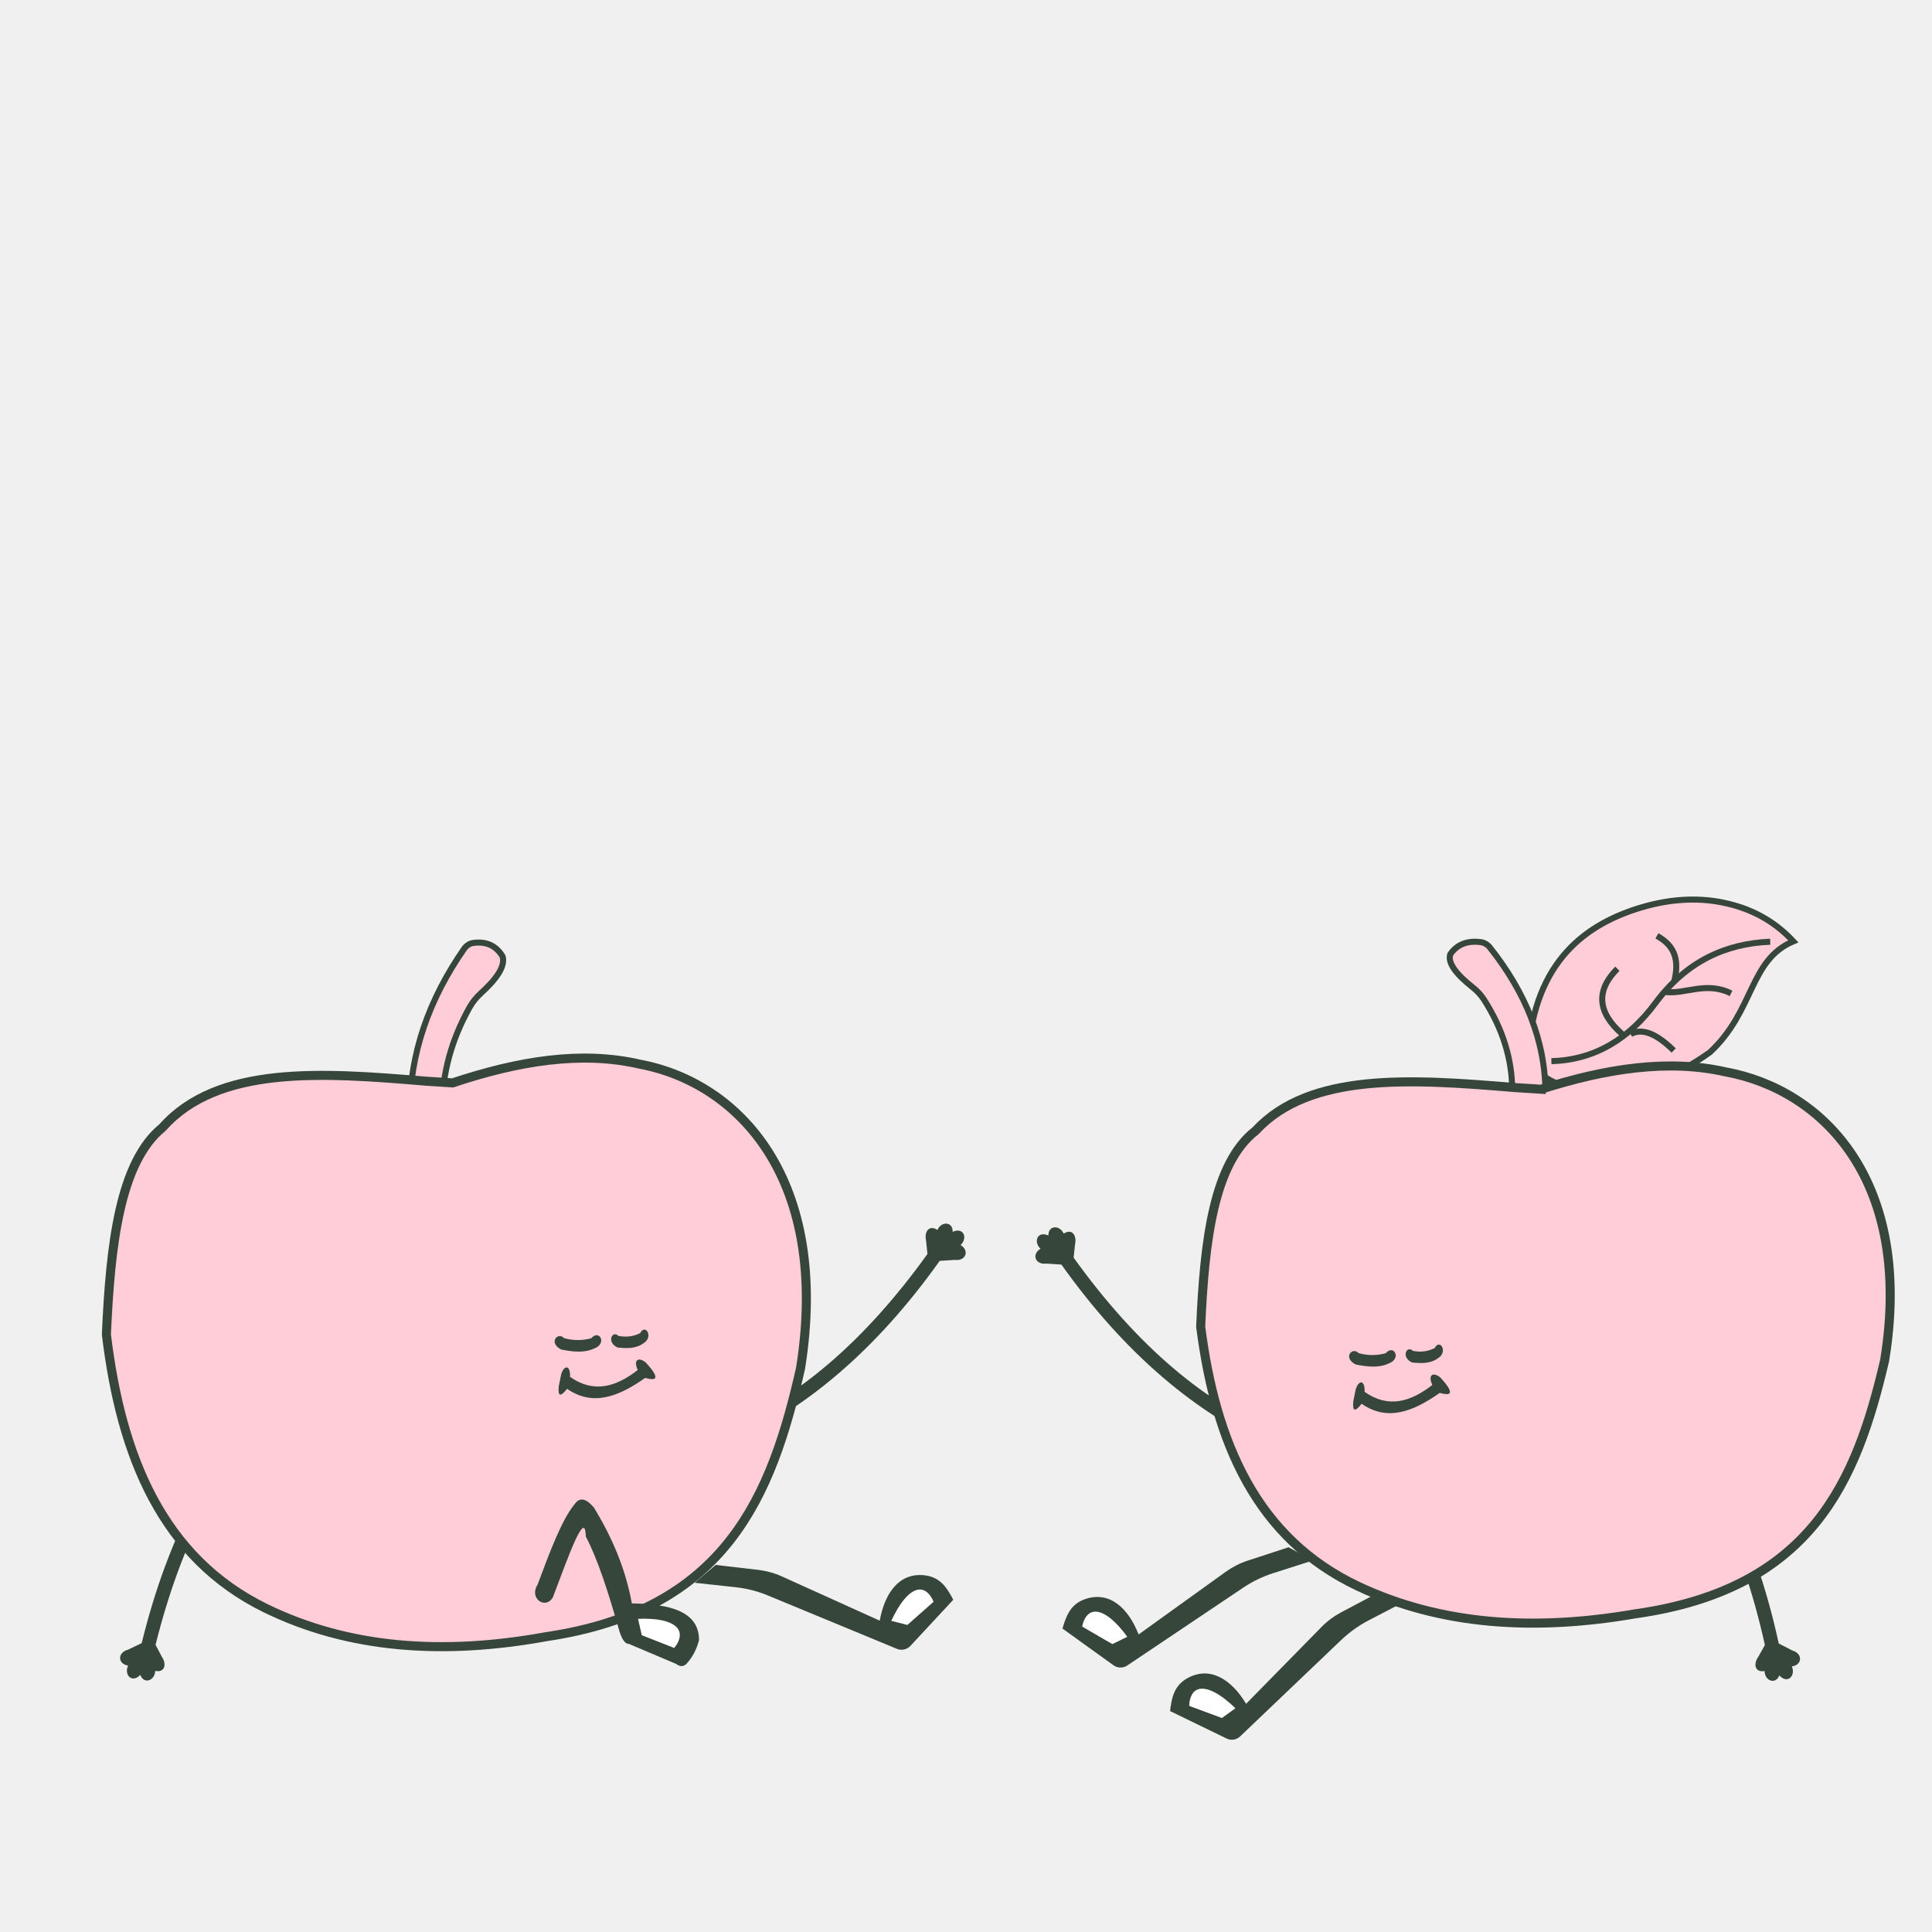
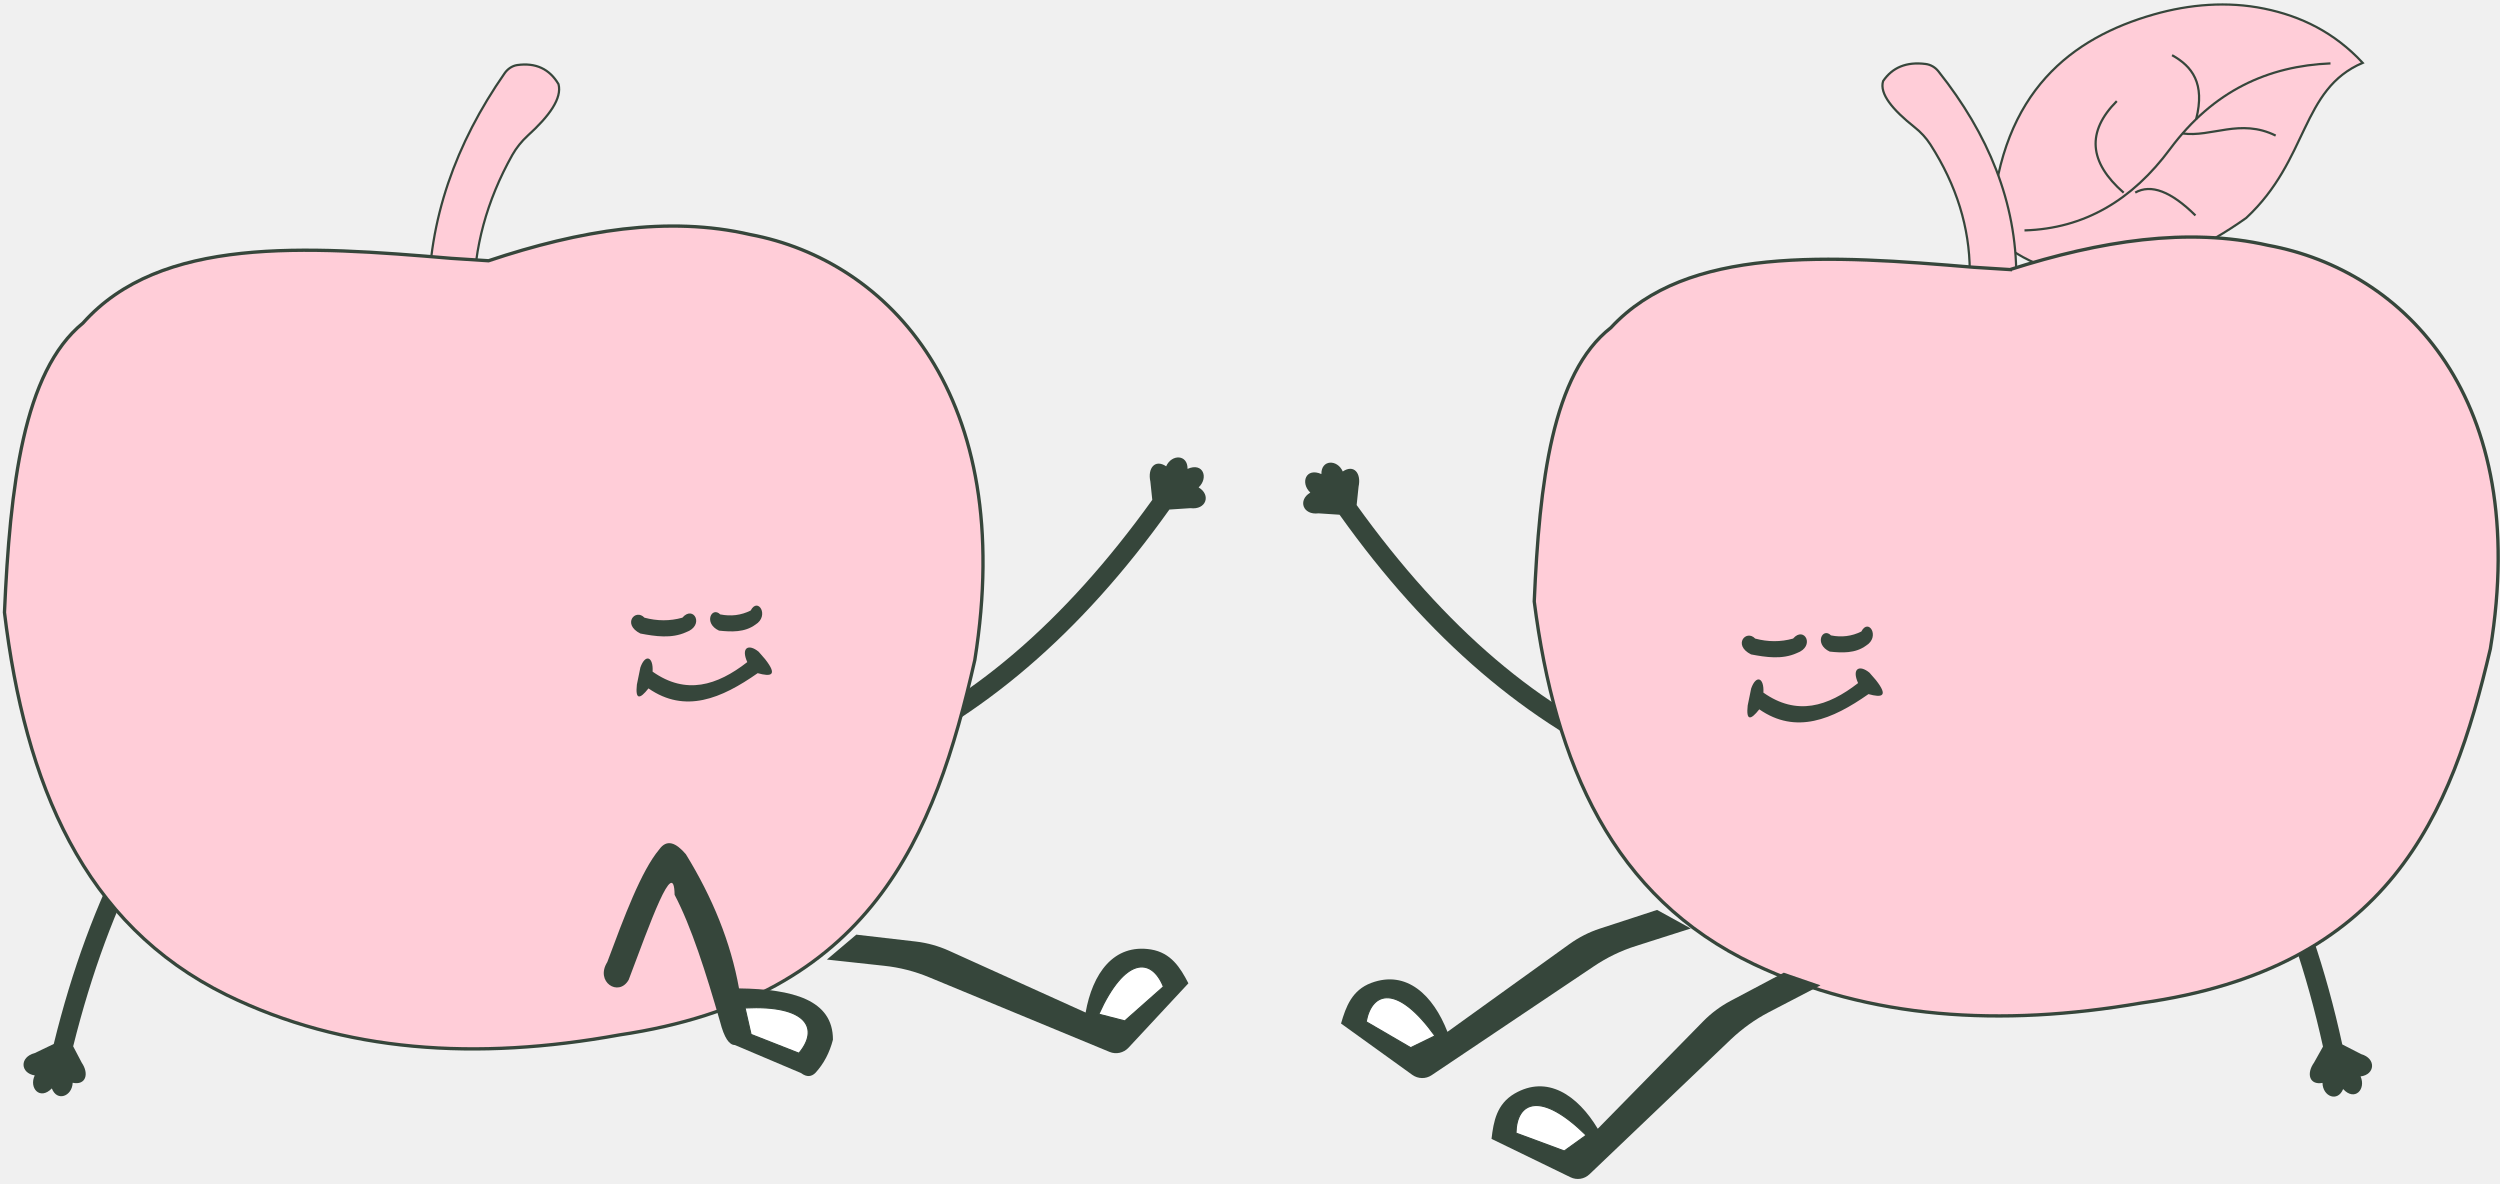
- <svg xmlns="http://www.w3.org/2000/svg" width="160" height="160" viewBox="0 0 160 160" fill="none">
-   <path d="M136.992 115.004C136.343 114.157 135.423 115.064 136.088 115.9C140.873 120.675 144.218 127.477 146.161 136.235L145.63 137.185C145.165 137.835 145.354 138.529 146.134 138.387C146.145 139.19 147.032 139.551 147.357 138.753C148.044 139.502 148.726 138.77 148.391 138.005C149.257 137.895 149.327 136.939 148.423 136.683L147.308 136.109C145.376 127.226 141.896 120.238 136.992 114.993V115.004Z" fill="#36463B" />
-   <path d="M22.592 115.233C23.263 114.403 24.162 115.332 23.474 116.157C18.565 120.806 15.053 127.521 12.882 136.218L13.391 137.185C13.84 137.846 13.635 138.54 12.855 138.376C12.823 139.179 11.924 139.518 11.621 138.709C10.918 139.436 10.252 138.688 10.609 137.939C9.749 137.808 9.7 136.852 10.609 136.617L11.735 136.076C13.894 127.247 17.553 120.353 22.592 115.239V115.233Z" fill="#36463B" />
-   <path d="M105.66 119.992C106.586 120.511 107.078 119.309 106.136 118.806C99.869 116.331 94.132 111.42 88.914 104.153L89.028 103.066C89.201 102.279 88.757 101.717 88.092 102.165C87.767 101.433 86.809 101.454 86.825 102.318C85.9 101.908 85.564 102.848 86.17 103.416C85.418 103.864 85.727 104.765 86.657 104.645L87.902 104.727C93.158 112.113 99.095 117.14 105.655 119.997L105.66 119.992Z" fill="#36463B" />
-   <path d="M60.062 119.686C59.136 120.205 58.644 119.003 59.585 118.5C65.853 116.025 71.59 111.114 76.808 103.848L76.694 102.76C76.521 101.974 76.964 101.411 77.63 101.859C77.955 101.127 78.913 101.149 78.897 102.012C79.822 101.602 80.158 102.542 79.552 103.11C80.304 103.558 79.995 104.46 79.064 104.339L77.82 104.421C72.564 111.808 66.627 116.834 60.067 119.691L60.062 119.686Z" fill="#36463B" />
-   <path d="M33.924 92.205L36.614 91.768C36.63 88.933 37.361 86.146 38.898 83.409C39.136 82.988 39.45 82.6 39.807 82.273C41.09 81.109 41.847 80.06 41.631 79.224C41.101 78.323 40.283 77.935 39.174 78.093C38.876 78.137 38.611 78.328 38.438 78.574C35.542 82.737 33.913 87.244 33.929 92.2L33.924 92.205Z" fill="#FFCDD8" stroke="#36463B" stroke-width="0.5" stroke-miterlimit="10" />
-   <path d="M126.551 87.239C127.114 79.634 131.297 76.47 136.141 75.088C138.263 74.482 140.509 74.302 142.674 74.744C144.839 75.186 146.82 76.137 148.514 77.957C144.839 79.513 145.326 83.688 141.608 87.146C136.661 90.659 131.546 91.675 127.644 89.009" fill="#FFCDD8" />
-   <path d="M126.551 87.239C127.114 79.634 131.297 76.47 136.141 75.088C138.263 74.482 140.509 74.302 142.674 74.744C144.839 75.186 146.82 76.137 148.514 77.957C144.839 79.513 145.326 83.688 141.608 87.146C136.661 90.659 131.546 91.675 127.644 89.009" stroke="#36463B" stroke-width="0.5" stroke-miterlimit="10" />
-   <path d="M127.991 90.659L125.237 90.271C125.22 87.736 124.473 85.239 122.898 82.786C122.655 82.409 122.336 82.059 121.968 81.77C120.652 80.727 119.878 79.787 120.1 79.038C120.647 78.23 121.48 77.88 122.617 78.022C122.925 78.06 123.196 78.23 123.375 78.454C126.335 82.18 128.008 86.217 127.991 90.659Z" fill="#FFCDD8" stroke="#36463B" stroke-width="0.5" stroke-miterlimit="10" />
-   <path d="M146.604 77.989C142.919 78.142 139.677 79.601 137.106 83.054C134.86 86.086 132.024 87.78 128.479 87.883" stroke="#36463B" stroke-width="0.5" stroke-miterlimit="10" />
-   <path d="M138.606 86.999C137.161 85.567 135.97 85.119 135.039 85.644" stroke="#36463B" stroke-width="0.5" stroke-miterlimit="10" />
-   <path d="M137.219 77.503C138.404 78.165 139.189 79.164 138.648 81.29" stroke="#36463B" stroke-width="0.5" stroke-miterlimit="10" />
-   <path d="M143.357 82.267C141.257 81.229 139.547 82.388 137.842 82.142" stroke="#36463B" stroke-width="0.5" stroke-miterlimit="10" />
-   <path d="M127.639 90.206L125.469 90.069C116.928 89.353 108.485 88.769 103.977 93.648C100.496 96.363 99.744 102.81 99.436 109.868C100.664 119.489 104.074 127.389 112.458 131.361C119.299 134.59 127.028 135.098 135.384 133.656C150.095 131.602 153.765 122.565 156.076 112.671C158.506 97.838 150.983 90.249 142.908 88.769C138.134 87.687 132.976 88.501 127.639 90.2V90.206Z" fill="#FFCDD8" stroke="#36463B" stroke-width="0.75" stroke-miterlimit="10" />
-   <path d="M37.485 89.681L35.282 89.539C26.617 88.802 18.049 88.212 13.46 93.374C9.92 96.254 9.141 103.061 8.811 110.513C10.034 120.669 13.476 129.001 21.973 133.175C28.912 136.568 36.755 137.087 45.241 135.541C60.179 133.334 63.925 123.784 66.295 113.332C68.801 97.669 61.181 89.67 52.986 88.13C48.142 87.004 42.903 87.873 37.485 89.681Z" fill="#FFCDD8" stroke="#36463B" stroke-width="0.75" stroke-miterlimit="10" />
-   <path d="M133.945 80.224C132.148 82.027 132.278 83.835 134.351 85.649" stroke="#36463B" stroke-width="0.5" stroke-miterlimit="10" />
-   <path d="M47.207 114.026C47.261 113.124 46.774 112.95 46.481 113.78L46.276 114.791C46.178 115.698 46.444 115.676 46.963 115.015C49.133 116.523 51.282 115.621 53.431 114.113C54.237 114.337 54.627 114.244 53.875 113.288L53.485 112.84C52.89 112.354 52.424 112.595 52.814 113.458C51.022 114.851 49.177 115.419 47.201 114.02L47.207 114.026Z" fill="#36463B" />
-   <path d="M46.725 110.824C46.189 110.256 45.377 111.207 46.481 111.764C47.369 111.933 48.327 112.075 49.188 111.687C50.319 111.283 49.632 110.054 48.971 110.824C48.23 111.032 47.477 111.026 46.725 110.824Z" fill="#36463B" />
-   <path d="M51.217 110.638C50.719 110.125 50.189 111.152 51.142 111.595C51.872 111.671 52.657 111.709 53.296 111.239C54.151 110.72 53.447 109.573 53.014 110.404C52.446 110.688 51.845 110.759 51.217 110.633V110.638Z" fill="#36463B" />
-   <path d="M45.782 132.29C45.187 133.317 43.785 132.394 44.521 131.23C45.528 128.526 46.535 125.827 47.601 124.554C48.05 123.926 48.586 124.15 49.176 124.838C50.751 127.4 51.833 130.045 52.326 132.787C55.508 132.831 57.895 133.459 57.89 135.825C57.695 136.584 57.354 137.251 56.84 137.802C56.618 138.01 56.347 138.065 56.001 137.802L52.082 136.142C51.747 136.142 51.449 135.721 51.205 134.765C50.367 131.847 49.501 129.121 48.51 127.242C48.478 124.882 47.059 128.925 45.782 132.295V132.29Z" fill="#36463B" />
-   <path d="M52.684 133.945L53.041 135.513L55.877 136.628C57.089 135.191 56.402 133.759 52.684 133.945Z" fill="white" stroke="#36463B" stroke-width="0.25" stroke-miterlimit="10" />
-   <path d="M57.529 131.077L60.933 131.449C61.848 131.547 62.746 131.776 63.596 132.132L74.28 136.551C74.664 136.71 75.108 136.612 75.395 136.306L78.945 132.487C78.464 131.552 77.917 130.678 76.727 130.482C74.507 130.127 73.263 131.919 72.857 134.219L64.754 130.553C64.137 130.274 63.482 130.094 62.811 130.012L59.272 129.602L57.523 131.083L57.529 131.077Z" fill="#36463B" />
-   <path d="M73.635 134.311L75.177 134.71L77.467 132.683C76.763 130.935 75.188 130.891 73.635 134.311Z" fill="white" stroke="#36463B" stroke-width="0.25" stroke-miterlimit="10" />
-   <path d="M116.381 132.612L113.334 134.197C112.517 134.623 111.765 135.164 111.094 135.797L102.704 143.801C102.401 144.091 101.952 144.162 101.579 143.976L96.902 141.703C97.021 140.654 97.216 139.644 98.255 139.026C100.198 137.89 102.001 139.108 103.197 141.102L109.443 134.738C109.919 134.251 110.466 133.847 111.061 133.53L114.216 131.858L116.376 132.601L116.381 132.612Z" fill="#36463B" />
-   <path d="M102.51 141.485L101.211 142.419L98.353 141.359C98.386 139.474 99.842 138.857 102.51 141.485Z" fill="white" stroke="#36463B" stroke-width="0.25" stroke-miterlimit="10" />
-   <path d="M108.718 129.236L105.449 130.279C104.572 130.558 103.738 130.962 102.97 131.476L93.357 137.928C93.011 138.163 92.556 138.152 92.215 137.912L87.988 134.869C88.281 133.858 88.643 132.891 89.774 132.465C91.88 131.678 93.449 133.191 94.294 135.36L101.525 130.159C102.077 129.766 102.683 129.454 103.321 129.247L106.715 128.138L108.718 129.241V129.236Z" fill="#36463B" />
-   <path d="M93.547 135.601L92.112 136.3L89.477 134.765C89.823 132.913 91.36 132.558 93.552 135.601H93.547Z" fill="white" stroke="#36463B" stroke-width="0.25" stroke-miterlimit="10" />
-   <path d="M113.009 115.266C113.064 114.365 112.576 114.19 112.284 115.02L112.078 116.031C111.981 116.938 112.246 116.916 112.766 116.255C114.936 117.763 117.085 116.861 119.234 115.354C120.04 115.578 120.43 115.485 119.677 114.529L119.288 114.081C118.692 113.594 118.227 113.835 118.617 114.698C116.825 116.091 114.98 116.659 113.004 115.261L113.009 115.266Z" fill="#36463B" />
-   <path d="M112.522 112.064C111.986 111.496 111.174 112.447 112.278 113.004C113.166 113.174 114.124 113.316 114.985 112.928C116.116 112.523 115.428 111.294 114.768 112.064C114.027 112.272 113.274 112.267 112.522 112.064Z" fill="#36463B" />
-   <path d="M117.014 111.879C116.516 111.365 115.986 112.392 116.938 112.835C117.669 112.911 118.454 112.95 119.093 112.48C119.948 111.961 119.244 110.813 118.811 111.644C118.243 111.928 117.642 111.999 117.014 111.873V111.879Z" fill="#36463B" />
+ <svg xmlns="http://www.w3.org/2000/svg" id="Layer_1" data-name="Layer 1" viewBox="0 0 560 265">
+   <defs>
+     <style>
+       .cls-1, .cls-2, .cls-3 {
+         fill: #ffcdd8;
+       }
+ 
+       .cls-2, .cls-3, .cls-4, .cls-5 {
+         stroke: #36463b;
+         stroke-miterlimit: 10;
+       }
+ 
+       .cls-2, .cls-4 {
+         stroke-width: .5px;
+       }
+ 
+       .cls-3 {
+         stroke-width: .75px;
+       }
+ 
+       .cls-4 {
+         fill: none;
+       }
+ 
+       .cls-5 {
+         fill: #fff;
+         stroke-width: .25px;
+       }
+ 
+       .cls-6 {
+         fill: #36463b;
+       }
+     </style>
+   </defs>
+   <path class="cls-6" d="M485.68,154.16c-2.46-3.2-5.93.23-3.42,3.39,18.09,18.05,30.74,43.77,38.09,76.89l-2.01,3.59c-1.76,2.46-1.04,5.08,1.9,4.54.04,3.04,3.4,4.4,4.62,1.38,2.6,2.83,5.18.06,3.91-2.83,3.28-.41,3.54-4.03.12-5l-4.22-2.17c-7.31-33.59-20.46-60.01-39.01-79.85v.04Z" />
+   <path class="cls-6" d="M53.1,155.03c2.54-3.14,5.93.37,3.34,3.49-18.56,17.58-31.84,42.97-40.05,75.86l1.92,3.66c1.7,2.5.92,5.12-2.03,4.5-.12,3.04-3.52,4.32-4.67,1.26-2.66,2.75-5.18-.08-3.83-2.91-3.25-.5-3.44-4.11,0-5l4.26-2.04c8.17-33.38,22-59.46,41.05-78.79v-.02Z" />
+   <path class="cls-6" d="M367.21,173.02c3.5,1.96,5.36-2.58,1.8-4.48-23.7-9.36-45.39-27.93-65.12-55.41l.43-4.11c.65-2.98-1.02-5.1-3.54-3.41-1.23-2.77-4.85-2.68-4.79.58-3.5-1.55-4.77,2-2.48,4.15-2.85,1.69-1.68,5.1,1.84,4.65l4.71.31c19.87,27.93,42.32,46.94,67.13,57.74l.02-.02Z" />
+   <path class="cls-6" d="M194.79,171.86c-3.5,1.96-5.36-2.58-1.8-4.48,23.7-9.36,45.39-27.93,65.12-55.41l-.43-4.11c-.65-2.97,1.02-5.1,3.54-3.41,1.23-2.77,4.85-2.69,4.79.58,3.5-1.55,4.77,2,2.48,4.15,2.85,1.69,1.68,5.1-1.84,4.65l-4.71.31c-19.87,27.93-42.32,46.94-67.13,57.74l-.02-.02Z" />
+   <path class="cls-2" d="M95.96,67.95l10.17-1.65c.06-10.72,2.83-21.26,8.64-31.61.9-1.59,2.09-3.06,3.44-4.3,4.85-4.4,7.71-8.37,6.9-11.53-2.01-3.41-5.1-4.88-9.29-4.28-1.12.17-2.13.89-2.78,1.82-10.95,15.74-17.11,32.78-17.05,51.52l-.02.02Z" />
+   <path class="cls-1" d="M446.2,49.17c2.13-28.76,17.95-40.72,36.27-45.94,8.02-2.29,16.51-2.97,24.7-1.3,8.19,1.67,15.68,5.27,22.08,12.15-13.9,5.89-12.05,21.67-26.11,34.75-18.71,13.28-38.05,17.13-52.8,7.04" />
+   <path class="cls-4" d="M446.2,49.17c2.13-28.76,17.95-40.72,36.27-45.94,8.02-2.29,16.51-2.97,24.7-1.3,8.19,1.67,15.68,5.27,22.08,12.15-13.9,5.89-12.05,21.67-26.11,34.75-18.71,13.28-38.05,17.13-52.8,7.04" />
+   <path class="cls-2" d="M451.65,62.11l-10.42-1.47c-.06-9.59-2.89-19.03-8.84-28.3-.92-1.43-2.13-2.75-3.52-3.84-4.97-3.95-7.9-7.5-7.06-10.33,2.07-3.06,5.22-4.38,9.52-3.84,1.17.14,2.19.78,2.86,1.63,11.2,14.09,17.52,29.36,17.46,46.15Z" />
+   <path class="cls-4" d="M522.03,14.2c-13.94.58-26.2,6.09-35.92,19.15-8.49,11.47-19.22,17.87-32.62,18.26" />
+   <path class="cls-4" d="M491.78,48.26c-5.47-5.41-9.97-7.11-13.49-5.12" />
+   <path class="cls-4" d="M486.54,12.36c4.48,2.5,7.45,6.28,5.4,14.32" />
+   <path class="cls-4" d="M509.75,30.37c-7.94-3.93-14.41.45-20.86-.48" />
+   <path class="cls-3" d="M450.32,60.39l-8.21-.52c-32.3-2.71-64.22-4.92-81.27,13.53-13.16,10.27-16,34.64-17.17,61.33,4.64,36.38,17.54,66.25,49.24,81.27,25.87,12.21,55.09,14.13,86.69,8.68,55.63-7.77,69.5-41.94,78.24-79.35,9.19-56.09-19.26-84.78-49.79-90.38-18.05-4.09-37.55-1.01-57.73,5.41v.02Z" />
+   <path class="cls-3" d="M109.43,58.41l-8.33-.54c-32.77-2.79-65.16-5.02-82.52,14.5C5.2,83.26,2.25,109,1,137.18c4.63,38.4,17.64,69.91,49.77,85.69,26.24,12.83,55.89,14.79,87.98,8.95,56.49-8.35,70.65-44.46,79.61-83.98,9.48-59.23-19.34-89.47-50.32-95.3-18.32-4.26-38.13-.97-58.61,5.87Z" />
+   <path class="cls-4" d="M474.16,22.65c-6.79,6.82-6.3,13.66,1.54,20.51" />
+   <path class="cls-6" d="M146.18,150.46c.21-3.41-1.64-4.07-2.74-.93l-.78,3.82c-.37,3.43.64,3.35,2.6.85,8.21,5.7,16.33,2.29,24.46-3.41,3.05.85,4.52.5,1.68-3.12l-1.47-1.69c-2.25-1.84-4.01-.93-2.54,2.33-6.77,5.27-13.75,7.42-21.22,2.13l.02.02Z" />
+   <path class="cls-6" d="M144.36,138.36c-2.03-2.15-5.09,1.45-.92,3.55,3.36.64,6.98,1.18,10.23-.29,4.28-1.53,1.68-6.18-.82-3.26-2.8.79-5.65.76-8.49,0Z" />
+   <path class="cls-6" d="M161.35,137.65c-1.88-1.94-3.89,1.94-.29,3.61,2.76.29,5.73.43,8.15-1.34,3.23-1.96.57-6.3-1.06-3.16-2.15,1.07-4.42,1.34-6.79.87v.02Z" />
+   <path class="cls-6" d="M140.8,219.52c-2.25,3.88-7.55.39-4.77-4.01,3.81-10.23,7.61-20.43,11.64-25.24,1.7-2.38,3.73-1.53,5.96,1.07,5.96,9.69,10.05,19.69,11.91,30.06,12.03.16,21.06,2.54,21.04,11.49-.74,2.87-2.03,5.39-3.97,7.48-.84.78-1.86.99-3.17,0l-14.82-6.28c-1.27,0-2.39-1.59-3.32-5.21-3.17-11.03-6.45-21.34-10.19-28.45-.12-8.93-5.49,6.36-10.31,19.11v-.02Z" />
+   <path class="cls-5" d="M166.89,225.78l1.35,5.93,10.72,4.21c4.58-5.43,1.99-10.85-12.07-10.14Z" />
+   <path class="cls-6" d="M185.21,214.94l12.87,1.4c3.46.37,6.86,1.24,10.07,2.58l40.4,16.71c1.45.6,3.13.23,4.22-.93l13.43-14.44c-1.82-3.53-3.89-6.84-8.39-7.58-8.39-1.34-13.1,5.43-14.63,14.13l-30.64-13.86c-2.33-1.05-4.81-1.74-7.35-2.04l-13.38-1.55-6.61,5.6.02-.02Z" />
+   <path class="cls-5" d="M246.12,227.17l5.83,1.51,8.66-7.66c-2.66-6.61-8.62-6.78-14.49,6.16Z" />
+   <path class="cls-6" d="M407.75,220.74l-11.52,5.99c-3.09,1.61-5.93,3.66-8.47,6.05l-31.72,30.26c-1.15,1.1-2.85,1.36-4.26.66l-17.68-8.59c.45-3.97,1.19-7.79,5.12-10.12,7.35-4.3,14.16.31,18.68,7.85l23.62-24.07c1.8-1.84,3.87-3.37,6.12-4.57l11.93-6.32,8.17,2.81.02.04Z" />
+   <path class="cls-5" d="M355.3,254.29l-4.91,3.53-10.81-4.01c.12-7.13,5.63-9.46,15.72.48Z" />
+   <path class="cls-6" d="M378.77,207.97l-12.36,3.94c-3.32,1.05-6.47,2.58-9.37,4.53l-36.35,24.4c-1.31.89-3.03.85-4.32-.06l-15.98-11.51c1.1-3.82,2.48-7.48,6.75-9.09,7.96-2.98,13.9,2.75,17.09,10.95l27.34-19.67c2.09-1.49,4.38-2.67,6.79-3.45l12.83-4.19,7.57,4.17v-.02Z" />
+   <path class="cls-5" d="M321.41,232.04l-5.42,2.64-9.97-5.81c1.31-7,7.12-8.35,15.41,3.16h-.02Z" />
+   <path class="cls-6" d="M395,155.15c.2-3.41-1.64-4.07-2.74-.93l-.78,3.82c-.37,3.43.63,3.35,2.6.85,8.21,5.7,16.33,2.29,24.46-3.41,3.05.85,4.52.5,1.68-3.12l-1.47-1.69c-2.25-1.84-4.01-.93-2.54,2.34-6.77,5.27-13.75,7.42-21.22,2.13l.02.02Z" />
+   <path class="cls-6" d="M393.16,143.04c-2.03-2.15-5.1,1.45-.92,3.55,3.36.64,6.98,1.18,10.23-.29,4.28-1.53,1.68-6.18-.82-3.26-2.8.79-5.65.76-8.49,0Z" />
+   <path class="cls-6" d="M410.15,142.34c-1.88-1.94-3.89,1.94-.29,3.62,2.76.29,5.73.43,8.14-1.34,3.23-1.96.57-6.3-1.06-3.16-2.15,1.07-4.42,1.34-6.79.87v.02Z" />
</svg>
